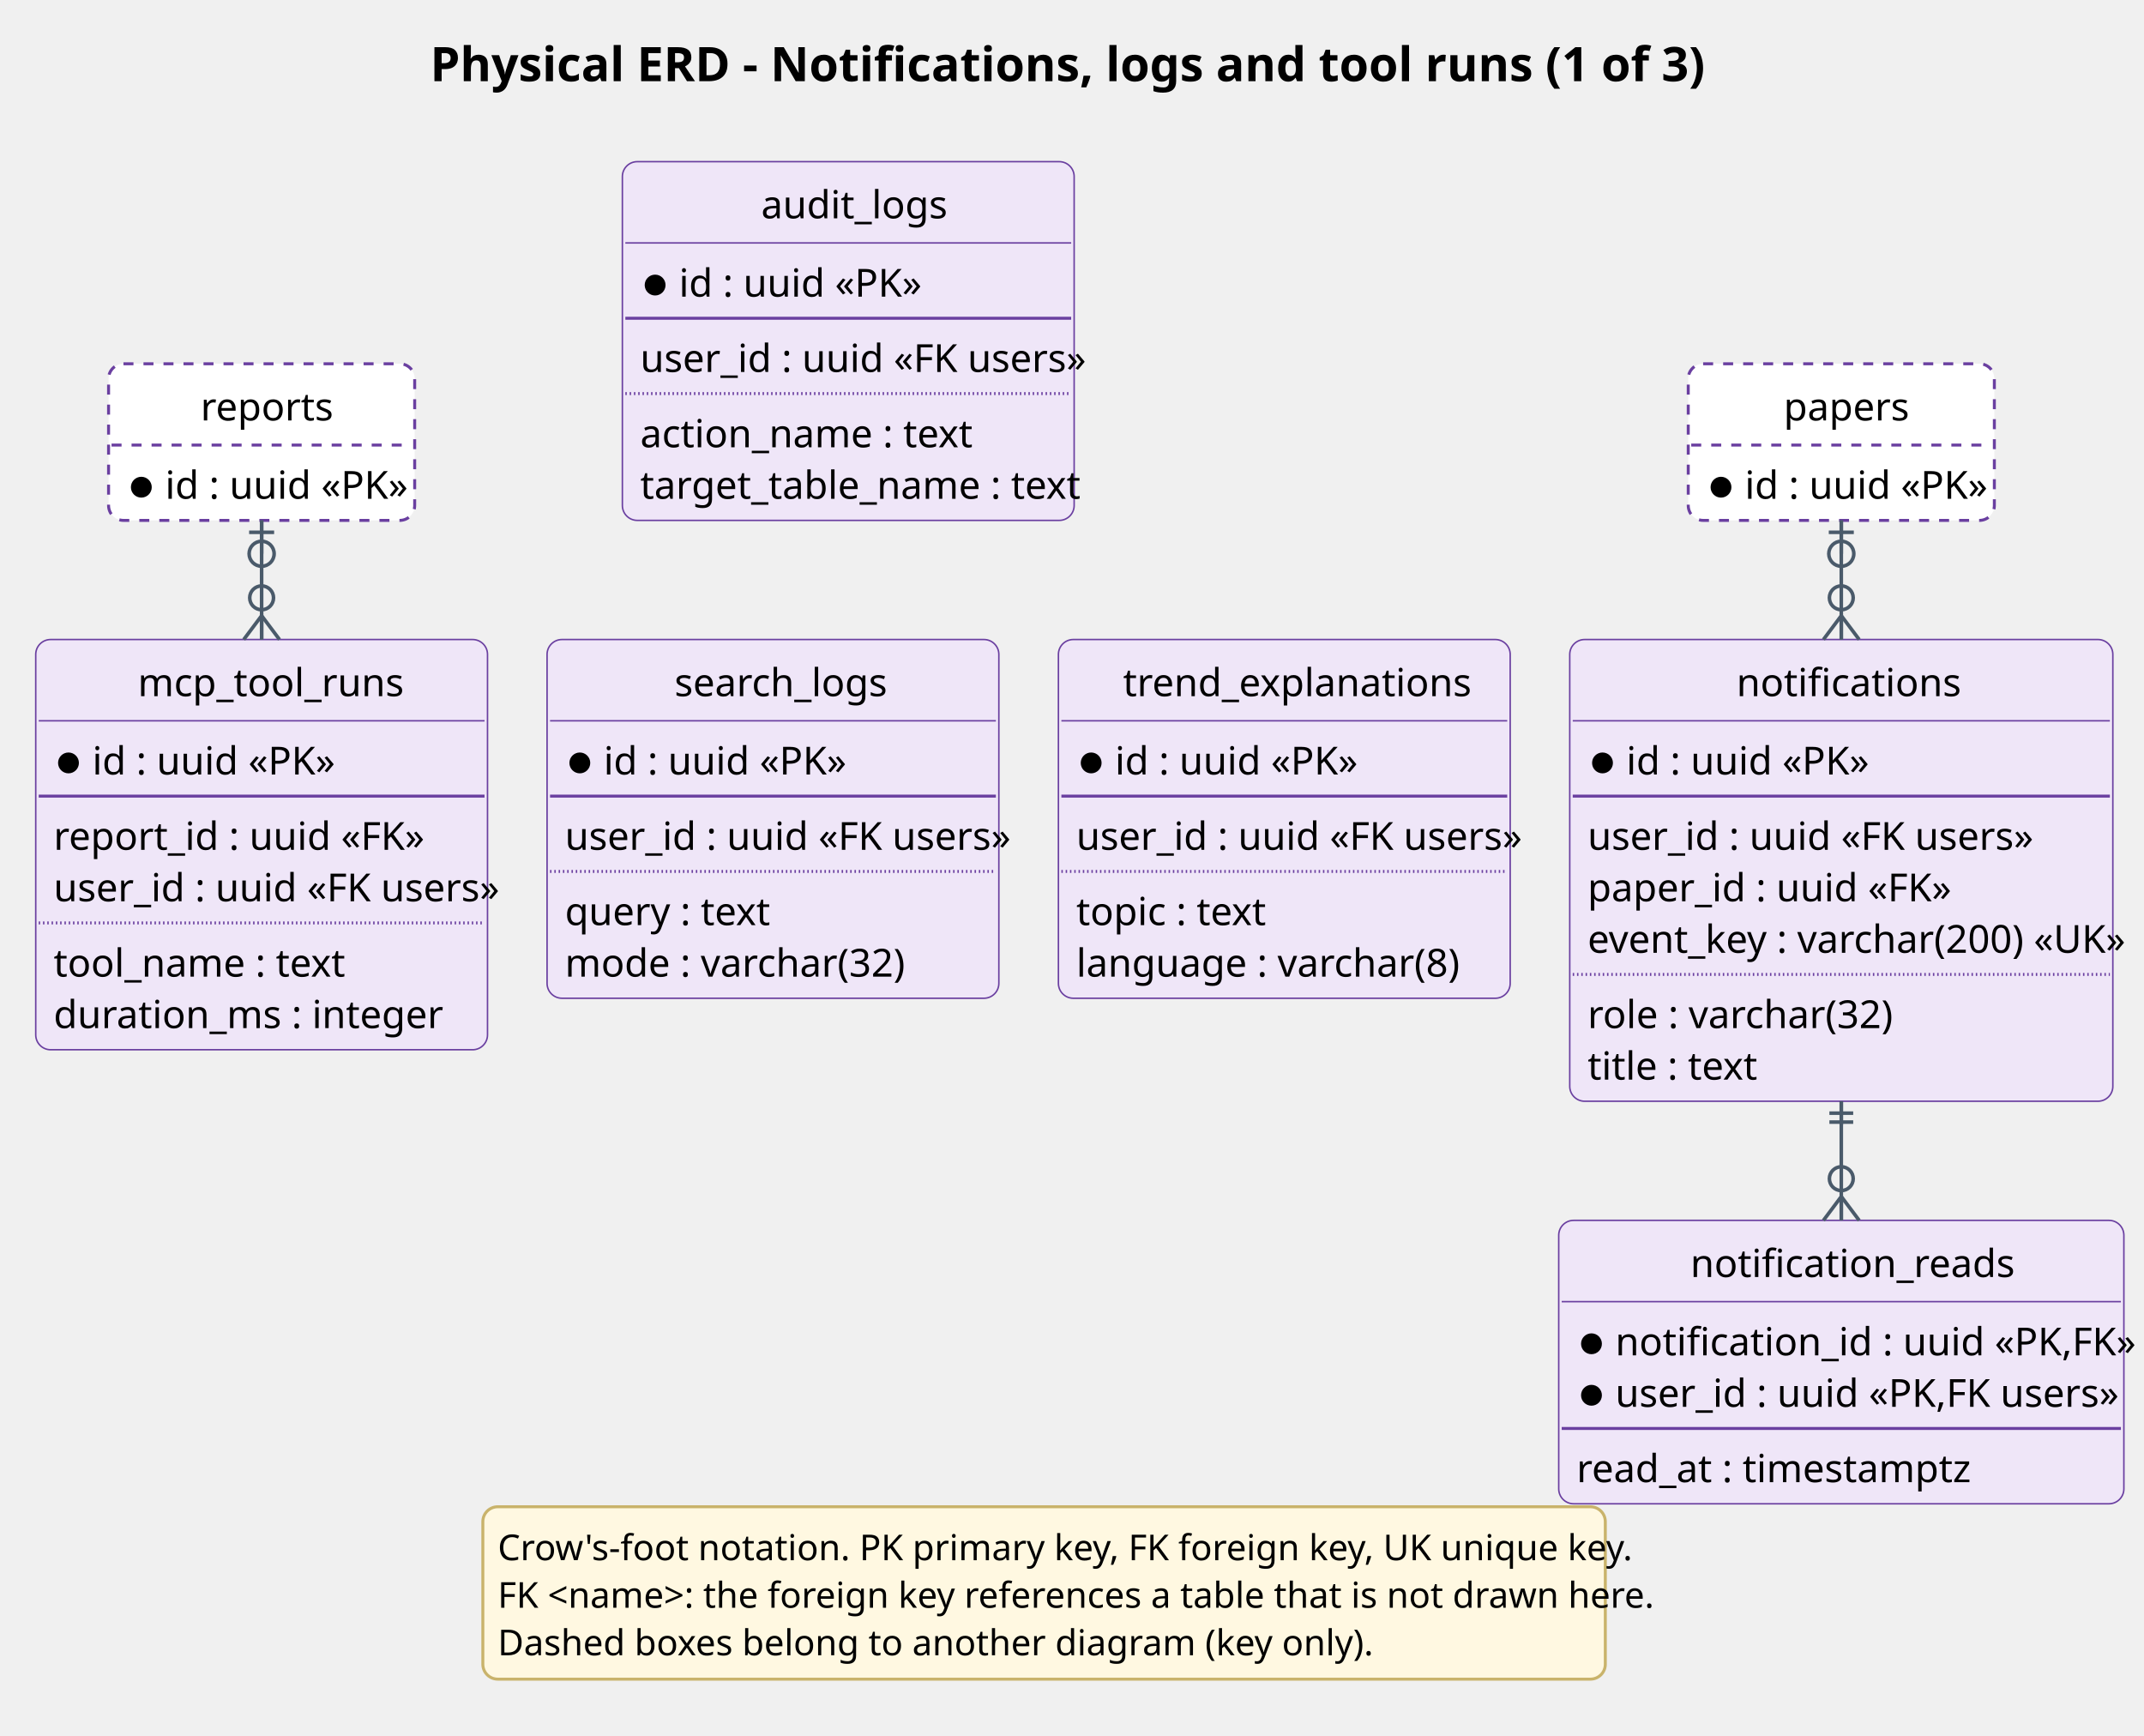
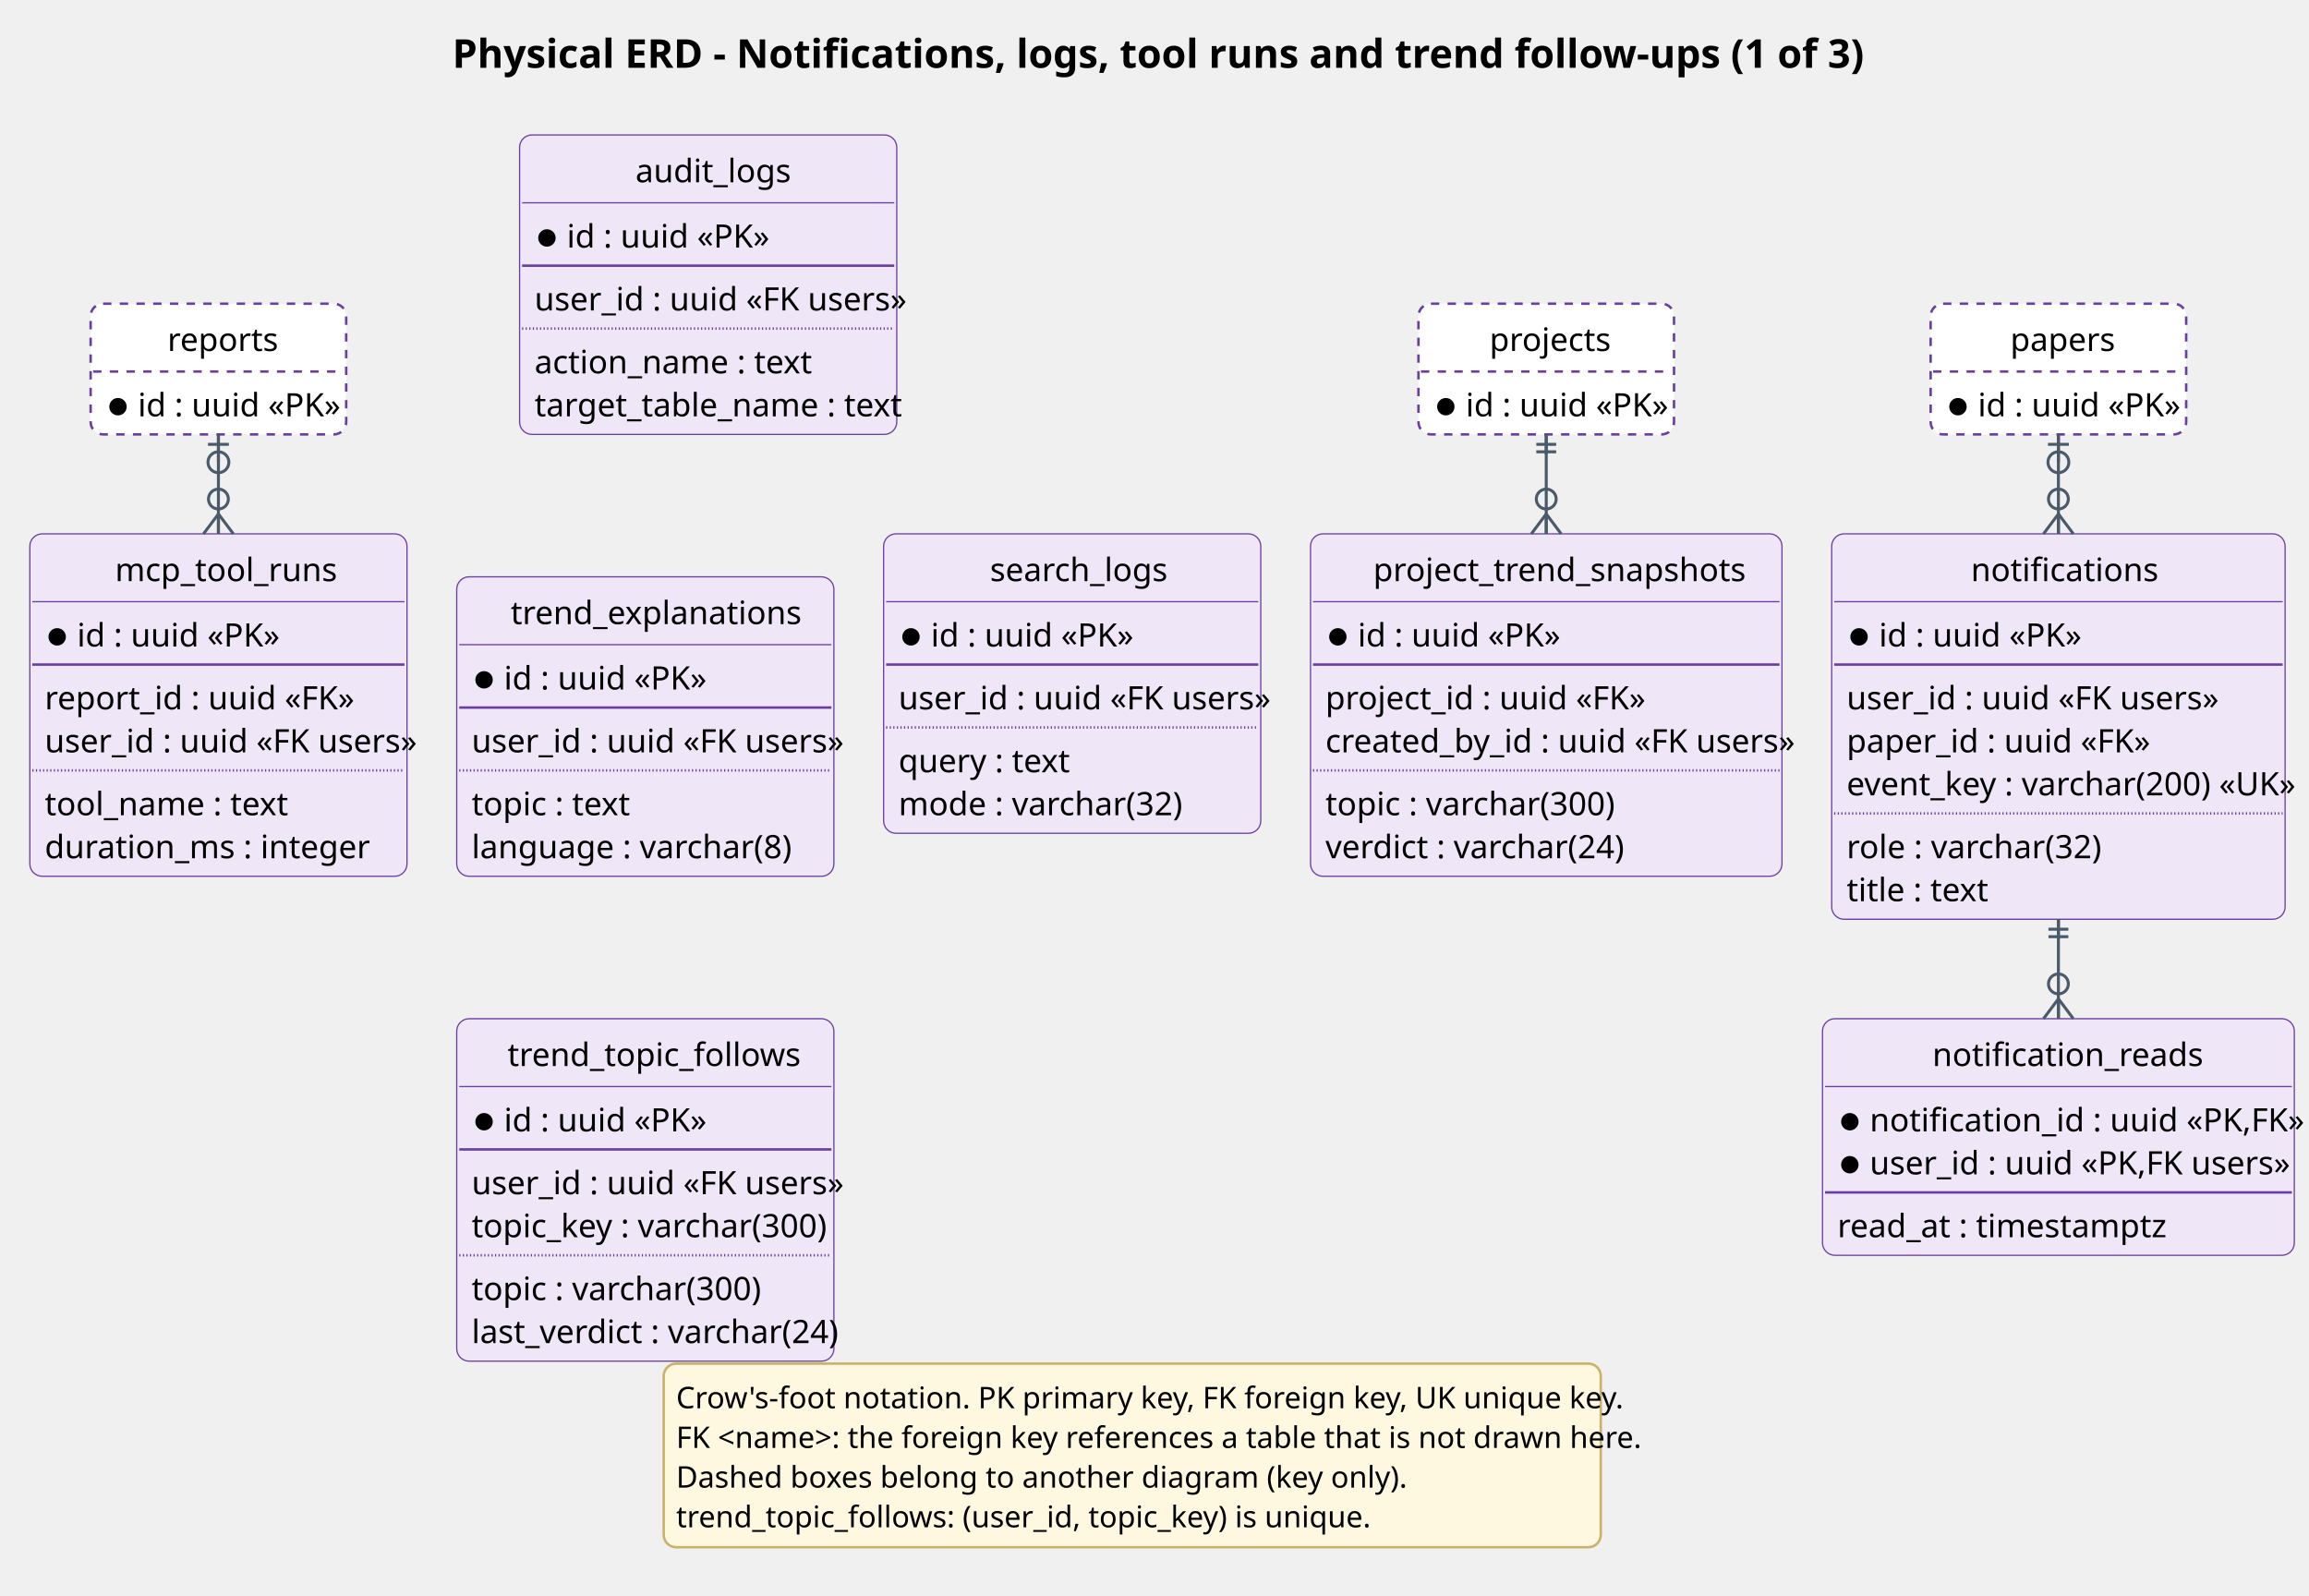
- <svg xmlns="http://www.w3.org/2000/svg" contentStyleType="text/css" height="1214.583px" preserveAspectRatio="none" style="width:1500px;height:1214px;background:#FFFFFF;" version="1.1" viewBox="0 0 1500 1214" width="1500px" zoomAndPan="magnify">
+ <svg xmlns="http://www.w3.org/2000/svg" contentStyleType="text/css" height="1337.5px" preserveAspectRatio="none" style="width:1935px;height:1337px;background:#FFFFFF;" version="1.1" viewBox="0 0 1935 1337" width="1935.417px" zoomAndPan="magnify">
  <defs />
  <g>
-     <text fill="#000000" font-family="Segoe UI" font-size="33.333" font-weight="bold" lengthAdjust="spacing" textLength="859.033" x="300.944" y="56.803">Physical ERD - Notifications, logs and tool runs (1 of 3)</text>
+     <text fill="#000000" font-family="Segoe UI" font-size="33.333" font-weight="bold" lengthAdjust="spacing" textLength="1139.567" x="379.065" y="56.803">Physical ERD - Notifications, logs, tool runs and trend follow-ups (1 of 3)</text>
    <g id="elem_notifications">
-       <rect codeLine="27" fill="#EFE6F8" height="322.994" id="notifications" rx="10.417" ry="10.417" style="stroke:#6A3FA0;stroke-width:1.042;" width="379.966" x="1098.239" y="447.367" />
-       <text fill="#000000" font-family="Segoe UI" font-size="27.083" lengthAdjust="spacing" textLength="146.684" x="1214.88" y="487.01">notifications</text>
-       <line style="stroke:#6A3FA0;stroke-width:1.042;" x1="1100.322" x2="1476.122" y1="504.224" y2="504.224" />
-       <ellipse cx="1121.156" cy="533.693" fill="#000000" rx="6.25" ry="6.25" style="stroke:#000000;stroke-width:2.083;" />
-       <text fill="#000000" font-family="Segoe UI" font-size="27.083" lengthAdjust="spacing" textLength="162.077" x="1137.822" y="541.783">id : uuid «PK»</text>
-       <line style="stroke:#6A3FA0;stroke-width:2.083;" x1="1100.322" x2="1476.122" y1="556.913" y2="556.913" />
-       <text fill="#000000" font-family="Segoe UI" font-size="27.083" lengthAdjust="spacing" textLength="291.08" x="1110.739" y="594.472">user_id : uuid «FK users»</text>
-       <text fill="#000000" font-family="Segoe UI" font-size="27.083" lengthAdjust="spacing" textLength="240.576" x="1110.739" y="630.495">paper_id : uuid «FK»</text>
-       <text fill="#000000" font-family="Segoe UI" font-size="27.083" lengthAdjust="spacing" textLength="354.966" x="1110.739" y="666.518">event_key : varchar(200) «UK»</text>
-       <line style="stroke:#6A3FA0;stroke-width:2.083;stroke-dasharray:1.0,2.0;" x1="1100.322" x2="1476.122" y1="681.649" y2="681.649" />
-       <text fill="#000000" font-family="Segoe UI" font-size="27.083" lengthAdjust="spacing" textLength="199.462" x="1110.739" y="719.208">role : varchar(32)</text>
-       <text fill="#000000" font-family="Segoe UI" font-size="27.083" lengthAdjust="spacing" textLength="111.296" x="1110.739" y="755.231">title : text</text>
+       <rect codeLine="27" fill="#EFE6F8" height="322.994" id="notifications" rx="10.417" ry="10.417" style="stroke:#6A3FA0;stroke-width:1.042;" width="379.966" x="1535.014" y="447.367" />
+       <text fill="#000000" font-family="Segoe UI" font-size="27.083" lengthAdjust="spacing" textLength="146.684" x="1651.655" y="487.01">notifications</text>
+       <line style="stroke:#6A3FA0;stroke-width:1.042;" x1="1537.097" x2="1912.897" y1="504.224" y2="504.224" />
+       <ellipse cx="1557.93" cy="533.693" fill="#000000" rx="6.25" ry="6.25" style="stroke:#000000;stroke-width:2.083;" />
+       <text fill="#000000" font-family="Segoe UI" font-size="27.083" lengthAdjust="spacing" textLength="162.077" x="1574.597" y="541.783">id : uuid «PK»</text>
+       <line style="stroke:#6A3FA0;stroke-width:2.083;" x1="1537.097" x2="1912.897" y1="556.913" y2="556.913" />
+       <text fill="#000000" font-family="Segoe UI" font-size="27.083" lengthAdjust="spacing" textLength="291.08" x="1547.514" y="594.472">user_id : uuid «FK users»</text>
+       <text fill="#000000" font-family="Segoe UI" font-size="27.083" lengthAdjust="spacing" textLength="240.576" x="1547.514" y="630.495">paper_id : uuid «FK»</text>
+       <text fill="#000000" font-family="Segoe UI" font-size="27.083" lengthAdjust="spacing" textLength="354.966" x="1547.514" y="666.518">event_key : varchar(200) «UK»</text>
+       <line style="stroke:#6A3FA0;stroke-width:2.083;stroke-dasharray:1.0,2.0;" x1="1537.097" x2="1912.897" y1="681.649" y2="681.649" />
+       <text fill="#000000" font-family="Segoe UI" font-size="27.083" lengthAdjust="spacing" textLength="199.462" x="1547.514" y="719.208">role : varchar(32)</text>
+       <text fill="#000000" font-family="Segoe UI" font-size="27.083" lengthAdjust="spacing" textLength="111.296" x="1547.514" y="755.231">title : text</text>
    </g>
    <g id="elem_notification_reads">
-       <rect codeLine="37" fill="#EFE6F8" height="198.258" id="notification_reads" rx="10.417" ry="10.417" style="stroke:#6A3FA0;stroke-width:1.042;" width="395.399" x="1090.523" y="853.695" />
-       <text fill="#000000" font-family="Segoe UI" font-size="27.083" lengthAdjust="spacing" textLength="211.232" x="1182.607" y="893.337">notification_reads</text>
-       <line style="stroke:#6A3FA0;stroke-width:1.042;" x1="1092.606" x2="1483.838" y1="910.551" y2="910.551" />
-       <ellipse cx="1113.439" cy="940.021" fill="#000000" rx="6.25" ry="6.25" style="stroke:#000000;stroke-width:2.083;" />
-       <text fill="#000000" font-family="Segoe UI" font-size="27.083" lengthAdjust="spacing" textLength="343.316" x="1130.106" y="948.11">notification_id : uuid «PK,FK»</text>
-       <ellipse cx="1113.439" cy="976.044" fill="#000000" rx="6.25" ry="6.25" style="stroke:#000000;stroke-width:2.083;" />
-       <text fill="#000000" font-family="Segoe UI" font-size="27.083" lengthAdjust="spacing" textLength="327.83" x="1130.106" y="984.133">user_id : uuid «PK,FK users»</text>
-       <line style="stroke:#6A3FA0;stroke-width:2.083;" x1="1092.606" x2="1483.838" y1="999.264" y2="999.264" />
-       <text fill="#000000" font-family="Segoe UI" font-size="27.083" lengthAdjust="spacing" textLength="256.564" x="1103.023" y="1036.822">read_at : timestamptz</text>
+       <rect codeLine="37" fill="#EFE6F8" height="198.258" id="notification_reads" rx="10.417" ry="10.417" style="stroke:#6A3FA0;stroke-width:1.042;" width="395.399" x="1527.297" y="853.695" />
+       <text fill="#000000" font-family="Segoe UI" font-size="27.083" lengthAdjust="spacing" textLength="211.232" x="1619.381" y="893.337">notification_reads</text>
+       <line style="stroke:#6A3FA0;stroke-width:1.042;" x1="1529.381" x2="1920.613" y1="910.551" y2="910.551" />
+       <ellipse cx="1550.214" cy="940.021" fill="#000000" rx="6.25" ry="6.25" style="stroke:#000000;stroke-width:2.083;" />
+       <text fill="#000000" font-family="Segoe UI" font-size="27.083" lengthAdjust="spacing" textLength="343.316" x="1566.881" y="948.11">notification_id : uuid «PK,FK»</text>
+       <ellipse cx="1550.214" cy="976.044" fill="#000000" rx="6.25" ry="6.25" style="stroke:#000000;stroke-width:2.083;" />
+       <text fill="#000000" font-family="Segoe UI" font-size="27.083" lengthAdjust="spacing" textLength="327.83" x="1566.881" y="984.133">user_id : uuid «PK,FK users»</text>
+       <line style="stroke:#6A3FA0;stroke-width:2.083;" x1="1529.381" x2="1920.613" y1="999.264" y2="999.264" />
+       <text fill="#000000" font-family="Segoe UI" font-size="27.083" lengthAdjust="spacing" textLength="256.564" x="1539.797" y="1036.822">read_at : timestamptz</text>
    </g>
    <g id="elem_audit_logs">
      <rect codeLine="43" fill="#EFE6F8" height="250.948" id="audit_logs" rx="10.417" ry="10.417" style="stroke:#6A3FA0;stroke-width:1.042;" width="316.08" x="435.426" y="113.086" />
      <text fill="#000000" font-family="Segoe UI" font-size="27.083" lengthAdjust="spacing" textLength="121.901" x="532.515" y="152.728">audit_logs</text>
      <line style="stroke:#6A3FA0;stroke-width:1.042;" x1="437.51" x2="749.423" y1="169.942" y2="169.942" />
      <ellipse cx="458.343" cy="199.412" fill="#000000" rx="6.25" ry="6.25" style="stroke:#000000;stroke-width:2.083;" />
      <text fill="#000000" font-family="Segoe UI" font-size="27.083" lengthAdjust="spacing" textLength="162.077" x="475.01" y="207.501">id : uuid «PK»</text>
      <line style="stroke:#6A3FA0;stroke-width:2.083;" x1="437.51" x2="749.423" y1="222.632" y2="222.632" />
      <text fill="#000000" font-family="Segoe UI" font-size="27.083" lengthAdjust="spacing" textLength="291.08" x="447.926" y="260.191">user_id : uuid «FK users»</text>
      <line style="stroke:#6A3FA0;stroke-width:2.083;stroke-dasharray:1.0,2.0;" x1="437.51" x2="749.423" y1="275.322" y2="275.322" />
      <text fill="#000000" font-family="Segoe UI" font-size="27.083" lengthAdjust="spacing" textLength="216.72" x="447.926" y="312.88">action_name : text</text>
      <text fill="#000000" font-family="Segoe UI" font-size="27.083" lengthAdjust="spacing" textLength="286.002" x="447.926" y="348.903">target_table_name : text</text>
    </g>
    <g id="elem_search_logs">
-       <rect codeLine="51" fill="#EFE6F8" height="250.948" id="search_logs" rx="10.417" ry="10.417" style="stroke:#6A3FA0;stroke-width:1.042;" width="316.08" x="382.746" y="447.367" />
-       <text fill="#000000" font-family="Segoe UI" font-size="27.083" lengthAdjust="spacing" textLength="137.797" x="471.888" y="487.01">search_logs</text>
-       <line style="stroke:#6A3FA0;stroke-width:1.042;" x1="384.83" x2="696.743" y1="504.224" y2="504.224" />
-       <ellipse cx="405.663" cy="533.693" fill="#000000" rx="6.25" ry="6.25" style="stroke:#000000;stroke-width:2.083;" />
-       <text fill="#000000" font-family="Segoe UI" font-size="27.083" lengthAdjust="spacing" textLength="162.077" x="422.33" y="541.783">id : uuid «PK»</text>
-       <line style="stroke:#6A3FA0;stroke-width:2.083;" x1="384.83" x2="696.743" y1="556.913" y2="556.913" />
-       <text fill="#000000" font-family="Segoe UI" font-size="27.083" lengthAdjust="spacing" textLength="291.08" x="395.246" y="594.472">user_id : uuid «FK users»</text>
-       <line style="stroke:#6A3FA0;stroke-width:2.083;stroke-dasharray:1.0,2.0;" x1="384.83" x2="696.743" y1="609.603" y2="609.603" />
-       <text fill="#000000" font-family="Segoe UI" font-size="27.083" lengthAdjust="spacing" textLength="133.618" x="395.246" y="647.162">query : text</text>
-       <text fill="#000000" font-family="Segoe UI" font-size="27.083" lengthAdjust="spacing" textLength="222.763" x="395.246" y="683.185">mode : varchar(32)</text>
+       <rect codeLine="51" fill="#EFE6F8" height="250.948" id="search_logs" rx="10.417" ry="10.417" style="stroke:#6A3FA0;stroke-width:1.042;" width="316.08" x="740.493" y="447.367" />
+       <text fill="#000000" font-family="Segoe UI" font-size="27.083" lengthAdjust="spacing" textLength="137.797" x="829.634" y="487.01">search_logs</text>
+       <line style="stroke:#6A3FA0;stroke-width:1.042;" x1="742.576" x2="1054.489" y1="504.224" y2="504.224" />
+       <ellipse cx="763.409" cy="533.693" fill="#000000" rx="6.25" ry="6.25" style="stroke:#000000;stroke-width:2.083;" />
+       <text fill="#000000" font-family="Segoe UI" font-size="27.083" lengthAdjust="spacing" textLength="162.077" x="780.076" y="541.783">id : uuid «PK»</text>
+       <line style="stroke:#6A3FA0;stroke-width:2.083;" x1="742.576" x2="1054.489" y1="556.913" y2="556.913" />
+       <text fill="#000000" font-family="Segoe UI" font-size="27.083" lengthAdjust="spacing" textLength="291.08" x="752.993" y="594.472">user_id : uuid «FK users»</text>
+       <line style="stroke:#6A3FA0;stroke-width:2.083;stroke-dasharray:1.0,2.0;" x1="742.576" x2="1054.489" y1="609.603" y2="609.603" />
+       <text fill="#000000" font-family="Segoe UI" font-size="27.083" lengthAdjust="spacing" textLength="133.618" x="752.993" y="647.162">query : text</text>
+       <text fill="#000000" font-family="Segoe UI" font-size="27.083" lengthAdjust="spacing" textLength="222.763" x="752.993" y="683.185">mode : varchar(32)</text>
    </g>
    <g id="elem_mcp_tool_runs">
      <rect codeLine="59" fill="#EFE6F8" height="286.971" id="mcp_tool_runs" rx="10.417" ry="10.417" style="stroke:#6A3FA0;stroke-width:1.042;" width="316.08" x="25" y="447.367" />
      <text fill="#000000" font-family="Segoe UI" font-size="27.083" lengthAdjust="spacing" textLength="173.278" x="96.401" y="487.01">mcp_tool_runs</text>
      <line style="stroke:#6A3FA0;stroke-width:1.042;" x1="27.083" x2="338.996" y1="504.224" y2="504.224" />
      <ellipse cx="47.917" cy="533.693" fill="#000000" rx="6.25" ry="6.25" style="stroke:#000000;stroke-width:2.083;" />
      <text fill="#000000" font-family="Segoe UI" font-size="27.083" lengthAdjust="spacing" textLength="162.077" x="64.583" y="541.783">id : uuid «PK»</text>
      <line style="stroke:#6A3FA0;stroke-width:2.083;" x1="27.083" x2="338.996" y1="556.913" y2="556.913" />
      <text fill="#000000" font-family="Segoe UI" font-size="27.083" lengthAdjust="spacing" textLength="245.337" x="37.5" y="594.472">report_id : uuid «FK»</text>
      <text fill="#000000" font-family="Segoe UI" font-size="27.083" lengthAdjust="spacing" textLength="291.08" x="37.5" y="630.495">user_id : uuid «FK users»</text>
      <line style="stroke:#6A3FA0;stroke-width:2.083;stroke-dasharray:1.0,2.0;" x1="27.083" x2="338.996" y1="645.626" y2="645.626" />
      <text fill="#000000" font-family="Segoe UI" font-size="27.083" lengthAdjust="spacing" textLength="190.972" x="37.5" y="683.185">tool_name : text</text>
      <text fill="#000000" font-family="Segoe UI" font-size="27.083" lengthAdjust="spacing" textLength="252.928" x="37.5" y="719.208">duration_ms : integer</text>
    </g>
    <g id="elem_trend_explanations">
-       <rect codeLine="68" fill="#EFE6F8" height="250.948" id="trend_explanations" rx="10.417" ry="10.417" style="stroke:#6A3FA0;stroke-width:1.042;" width="316.08" x="740.493" y="447.367" />
-       <text fill="#000000" font-family="Segoe UI" font-size="27.083" lengthAdjust="spacing" textLength="225.659" x="785.703" y="487.01">trend_explanations</text>
-       <line style="stroke:#6A3FA0;stroke-width:1.042;" x1="742.576" x2="1054.489" y1="504.224" y2="504.224" />
-       <ellipse cx="763.409" cy="533.693" fill="#000000" rx="6.25" ry="6.25" style="stroke:#000000;stroke-width:2.083;" />
-       <text fill="#000000" font-family="Segoe UI" font-size="27.083" lengthAdjust="spacing" textLength="162.077" x="780.076" y="541.783">id : uuid «PK»</text>
-       <line style="stroke:#6A3FA0;stroke-width:2.083;" x1="742.576" x2="1054.489" y1="556.913" y2="556.913" />
-       <text fill="#000000" font-family="Segoe UI" font-size="27.083" lengthAdjust="spacing" textLength="291.08" x="752.993" y="594.472">user_id : uuid «FK users»</text>
-       <line style="stroke:#6A3FA0;stroke-width:2.083;stroke-dasharray:1.0,2.0;" x1="742.576" x2="1054.489" y1="609.603" y2="609.603" />
-       <text fill="#000000" font-family="Segoe UI" font-size="27.083" lengthAdjust="spacing" textLength="125.697" x="752.993" y="647.162">topic : text</text>
-       <text fill="#000000" font-family="Segoe UI" font-size="27.083" lengthAdjust="spacing" textLength="249.688" x="752.993" y="683.185">language : varchar(8)</text>
+       <rect codeLine="68" fill="#EFE6F8" height="250.948" id="trend_explanations" rx="10.417" ry="10.417" style="stroke:#6A3FA0;stroke-width:1.042;" width="316.08" x="382.746" y="483.39" />
+       <text fill="#000000" font-family="Segoe UI" font-size="27.083" lengthAdjust="spacing" textLength="225.659" x="427.957" y="523.033">trend_explanations</text>
+       <line style="stroke:#6A3FA0;stroke-width:1.042;" x1="384.83" x2="696.743" y1="540.247" y2="540.247" />
+       <ellipse cx="405.663" cy="569.716" fill="#000000" rx="6.25" ry="6.25" style="stroke:#000000;stroke-width:2.083;" />
+       <text fill="#000000" font-family="Segoe UI" font-size="27.083" lengthAdjust="spacing" textLength="162.077" x="422.33" y="577.806">id : uuid «PK»</text>
+       <line style="stroke:#6A3FA0;stroke-width:2.083;" x1="384.83" x2="696.743" y1="592.936" y2="592.936" />
+       <text fill="#000000" font-family="Segoe UI" font-size="27.083" lengthAdjust="spacing" textLength="291.08" x="395.246" y="630.495">user_id : uuid «FK users»</text>
+       <line style="stroke:#6A3FA0;stroke-width:2.083;stroke-dasharray:1.0,2.0;" x1="384.83" x2="696.743" y1="645.626" y2="645.626" />
+       <text fill="#000000" font-family="Segoe UI" font-size="27.083" lengthAdjust="spacing" textLength="125.697" x="395.246" y="683.185">topic : text</text>
+       <text fill="#000000" font-family="Segoe UI" font-size="27.083" lengthAdjust="spacing" textLength="249.688" x="395.246" y="719.208">language : varchar(8)</text>
+     </g>
+     <g id="elem_trend_topic_follows">
+       <rect codeLine="76" fill="#EFE6F8" height="286.971" id="trend_topic_follows" rx="10.417" ry="10.417" style="stroke:#6A3FA0;stroke-width:1.042;" width="316.08" x="382.746" y="853.695" />
+       <text fill="#000000" font-family="Segoe UI" font-size="27.083" lengthAdjust="spacing" textLength="230.949" x="425.312" y="893.337">trend_topic_follows</text>
+       <line style="stroke:#6A3FA0;stroke-width:1.042;" x1="384.83" x2="696.743" y1="910.551" y2="910.551" />
+       <ellipse cx="405.663" cy="940.021" fill="#000000" rx="6.25" ry="6.25" style="stroke:#000000;stroke-width:2.083;" />
+       <text fill="#000000" font-family="Segoe UI" font-size="27.083" lengthAdjust="spacing" textLength="162.077" x="422.33" y="948.11">id : uuid «PK»</text>
+       <line style="stroke:#6A3FA0;stroke-width:2.083;" x1="384.83" x2="696.743" y1="963.241" y2="963.241" />
+       <text fill="#000000" font-family="Segoe UI" font-size="27.083" lengthAdjust="spacing" textLength="291.08" x="395.246" y="1000.8">user_id : uuid «FK users»</text>
+       <text fill="#000000" font-family="Segoe UI" font-size="27.083" lengthAdjust="spacing" textLength="280.064" x="395.246" y="1036.822">topic_key : varchar(300)</text>
+       <line style="stroke:#6A3FA0;stroke-width:2.083;stroke-dasharray:1.0,2.0;" x1="384.83" x2="696.743" y1="1051.953" y2="1051.953" />
+       <text fill="#000000" font-family="Segoe UI" font-size="27.083" lengthAdjust="spacing" textLength="228.092" x="395.246" y="1089.512">topic : varchar(300)</text>
+       <text fill="#000000" font-family="Segoe UI" font-size="27.083" lengthAdjust="spacing" textLength="286.451" x="395.246" y="1125.535">last_verdict : varchar(24)</text>
+     </g>
+     <g id="elem_project_trend_snapshots">
+       <rect codeLine="85" fill="#EFE6F8" height="286.971" id="project_trend_snapshots" rx="10.417" ry="10.417" style="stroke:#6A3FA0;stroke-width:1.042;" width="395.108" x="1098.239" y="447.367" />
+       <text fill="#000000" font-family="Segoe UI" font-size="27.083" lengthAdjust="spacing" textLength="290.009" x="1150.789" y="487.01">project_trend_snapshots</text>
+       <line style="stroke:#6A3FA0;stroke-width:1.042;" x1="1100.322" x2="1491.264" y1="504.224" y2="504.224" />
+       <ellipse cx="1121.156" cy="533.693" fill="#000000" rx="6.25" ry="6.25" style="stroke:#000000;stroke-width:2.083;" />
+       <text fill="#000000" font-family="Segoe UI" font-size="27.083" lengthAdjust="spacing" textLength="162.077" x="1137.822" y="541.783">id : uuid «PK»</text>
+       <line style="stroke:#6A3FA0;stroke-width:2.083;" x1="1100.322" x2="1491.264" y1="556.913" y2="556.913" />
+       <text fill="#000000" font-family="Segoe UI" font-size="27.083" lengthAdjust="spacing" textLength="254.991" x="1110.739" y="594.472">project_id : uuid «FK»</text>
+       <text fill="#000000" font-family="Segoe UI" font-size="27.083" lengthAdjust="spacing" textLength="370.108" x="1110.739" y="630.495">created_by_id : uuid «FK users»</text>
+       <line style="stroke:#6A3FA0;stroke-width:2.083;stroke-dasharray:1.0,2.0;" x1="1100.322" x2="1491.264" y1="645.626" y2="645.626" />
+       <text fill="#000000" font-family="Segoe UI" font-size="27.083" lengthAdjust="spacing" textLength="228.092" x="1110.739" y="683.185">topic : varchar(300)</text>
+       <text fill="#000000" font-family="Segoe UI" font-size="27.083" lengthAdjust="spacing" textLength="234.202" x="1110.739" y="719.208">verdict : varchar(24)</text>
+     </g>
+     <g id="elem_projects">
+       <rect codeLine="94" fill="#FFFFFF" height="109.546" id="projects" rx="10.417" ry="10.417" style="stroke:#6A3FA0;stroke-width:2.083;stroke-dasharray:7.0,7.0;" width="214.16" x="1188.713" y="254.488" />
+       <text fill="#000000" font-family="Segoe UI" font-size="27.083" lengthAdjust="spacing" textLength="95.109" x="1248.239" y="294.13">projects</text>
+       <line style="stroke:#6A3FA0;stroke-width:2.083;stroke-dasharray:7.0,7.0;" x1="1190.796" x2="1400.79" y1="311.344" y2="311.344" />
+       <ellipse cx="1211.63" cy="340.814" fill="#000000" rx="6.25" ry="6.25" style="stroke:#000000;stroke-width:2.083;" />
+       <text fill="#000000" font-family="Segoe UI" font-size="27.083" lengthAdjust="spacing" textLength="162.077" x="1228.296" y="348.903">id : uuid «PK»</text>
    </g>
    <g id="elem_papers">
-       <rect codeLine="76" fill="#FFFFFF" height="109.546" id="papers" rx="10.417" ry="10.417" style="stroke:#6A3FA0;stroke-width:2.083;stroke-dasharray:7.0,7.0;" width="214.16" x="1181.142" y="254.488" />
-       <text fill="#000000" font-family="Segoe UI" font-size="27.083" lengthAdjust="spacing" textLength="80.695" x="1247.875" y="294.13">papers</text>
-       <line style="stroke:#6A3FA0;stroke-width:2.083;stroke-dasharray:7.0,7.0;" x1="1183.226" x2="1393.219" y1="311.344" y2="311.344" />
-       <ellipse cx="1204.059" cy="340.814" fill="#000000" rx="6.25" ry="6.25" style="stroke:#000000;stroke-width:2.083;" />
-       <text fill="#000000" font-family="Segoe UI" font-size="27.083" lengthAdjust="spacing" textLength="162.077" x="1220.726" y="348.903">id : uuid «PK»</text>
+       <rect codeLine="97" fill="#FFFFFF" height="109.546" id="papers" rx="10.417" ry="10.417" style="stroke:#6A3FA0;stroke-width:2.083;stroke-dasharray:7.0,7.0;" width="214.16" x="1617.917" y="254.488" />
+       <text fill="#000000" font-family="Segoe UI" font-size="27.083" lengthAdjust="spacing" textLength="80.695" x="1684.65" y="294.13">papers</text>
+       <line style="stroke:#6A3FA0;stroke-width:2.083;stroke-dasharray:7.0,7.0;" x1="1620" x2="1829.994" y1="311.344" y2="311.344" />
+       <ellipse cx="1640.833" cy="340.814" fill="#000000" rx="6.25" ry="6.25" style="stroke:#000000;stroke-width:2.083;" />
+       <text fill="#000000" font-family="Segoe UI" font-size="27.083" lengthAdjust="spacing" textLength="162.077" x="1657.5" y="348.903">id : uuid «PK»</text>
    </g>
    <g id="elem_reports">
-       <rect codeLine="79" fill="#FFFFFF" height="109.546" id="reports" rx="10.417" ry="10.417" style="stroke:#6A3FA0;stroke-width:2.083;stroke-dasharray:7.0,7.0;" width="214.16" x="75.96" y="254.488" />
+       <rect codeLine="100" fill="#FFFFFF" height="109.546" id="reports" rx="10.417" ry="10.417" style="stroke:#6A3FA0;stroke-width:2.083;stroke-dasharray:7.0,7.0;" width="214.16" x="75.96" y="254.488" />
      <text fill="#000000" font-family="Segoe UI" font-size="27.083" lengthAdjust="spacing" textLength="85.455" x="140.312" y="294.13">reports</text>
      <line style="stroke:#6A3FA0;stroke-width:2.083;stroke-dasharray:7.0,7.0;" x1="78.043" x2="288.037" y1="311.344" y2="311.344" />
      <ellipse cx="98.876" cy="340.814" fill="#000000" rx="6.25" ry="6.25" style="stroke:#000000;stroke-width:2.083;" />
      <text fill="#000000" font-family="Segoe UI" font-size="27.083" lengthAdjust="spacing" textLength="162.077" x="115.543" y="348.903">id : uuid «PK»</text>
    </g>
-     <line style="stroke:#4A5A6A;stroke-width:2.5;" x1="1288.222" x2="1288.222" y1="770.361" y2="853.695" />
-     <line style="stroke:#4A5A6A;stroke-width:2.5;" x1="1288.222" x2="1300.722" y1="837.028" y2="853.695" />
-     <line style="stroke:#4A5A6A;stroke-width:2.5;" x1="1288.222" x2="1275.722" y1="837.028" y2="853.695" />
-     <line style="stroke:#4A5A6A;stroke-width:2.5;" x1="1288.222" x2="1288.222" y1="837.028" y2="853.695" />
-     <ellipse cx="1288.222" cy="824.528" fill="none" rx="8.333" ry="8.333" style="stroke:#4A5A6A;stroke-width:2.5;" />
-     <line style="stroke:#4A5A6A;stroke-width:2.5;" x1="1279.889" x2="1296.556" y1="778.695" y2="778.695" />
-     <line style="stroke:#4A5A6A;stroke-width:2.5;" x1="1279.889" x2="1296.556" y1="784.945" y2="784.945" />
-     <line style="stroke:#4A5A6A;stroke-width:2.5;" x1="1288.222" x2="1288.222" y1="787.028" y2="770.361" />
-     <line style="stroke:#4A5A6A;stroke-width:2.5;" x1="1288.222" x2="1288.222" y1="364.034" y2="447.367" />
-     <line style="stroke:#4A5A6A;stroke-width:2.5;" x1="1288.222" x2="1300.722" y1="430.701" y2="447.367" />
-     <line style="stroke:#4A5A6A;stroke-width:2.5;" x1="1288.222" x2="1275.722" y1="430.701" y2="447.367" />
-     <line style="stroke:#4A5A6A;stroke-width:2.5;" x1="1288.222" x2="1288.222" y1="430.701" y2="447.367" />
-     <ellipse cx="1288.222" cy="418.201" fill="none" rx="8.333" ry="8.333" style="stroke:#4A5A6A;stroke-width:2.5;" />
-     <line style="stroke:#4A5A6A;stroke-width:2.5;" x1="1288.222" x2="1288.222" y1="387.367" y2="364.034" />
-     <ellipse cx="1288.222" cy="387.367" fill="none" rx="8.75" ry="8.75" style="stroke:#4A5A6A;stroke-width:2.5;" />
-     <line style="stroke:#4A5A6A;stroke-width:2.5;" x1="1279.472" x2="1296.972" y1="372.367" y2="372.367" />
+     <line style="stroke:#4A5A6A;stroke-width:2.5;" x1="1724.997" x2="1724.997" y1="770.361" y2="853.695" />
+     <line style="stroke:#4A5A6A;stroke-width:2.5;" x1="1724.997" x2="1737.497" y1="837.028" y2="853.695" />
+     <line style="stroke:#4A5A6A;stroke-width:2.5;" x1="1724.997" x2="1712.497" y1="837.028" y2="853.695" />
+     <line style="stroke:#4A5A6A;stroke-width:2.5;" x1="1724.997" x2="1724.997" y1="837.028" y2="853.695" />
+     <ellipse cx="1724.997" cy="824.528" fill="none" rx="8.333" ry="8.333" style="stroke:#4A5A6A;stroke-width:2.5;" />
+     <line style="stroke:#4A5A6A;stroke-width:2.5;" x1="1716.664" x2="1733.33" y1="778.695" y2="778.695" />
+     <line style="stroke:#4A5A6A;stroke-width:2.5;" x1="1716.664" x2="1733.33" y1="784.945" y2="784.945" />
+     <line style="stroke:#4A5A6A;stroke-width:2.5;" x1="1724.997" x2="1724.997" y1="787.028" y2="770.361" />
+     <line style="stroke:#4A5A6A;stroke-width:2.5;" x1="1724.997" x2="1724.997" y1="364.034" y2="447.367" />
+     <line style="stroke:#4A5A6A;stroke-width:2.5;" x1="1724.997" x2="1737.497" y1="430.701" y2="447.367" />
+     <line style="stroke:#4A5A6A;stroke-width:2.5;" x1="1724.997" x2="1712.497" y1="430.701" y2="447.367" />
+     <line style="stroke:#4A5A6A;stroke-width:2.5;" x1="1724.997" x2="1724.997" y1="430.701" y2="447.367" />
+     <ellipse cx="1724.997" cy="418.201" fill="none" rx="8.333" ry="8.333" style="stroke:#4A5A6A;stroke-width:2.5;" />
+     <line style="stroke:#4A5A6A;stroke-width:2.5;" x1="1724.997" x2="1724.997" y1="387.367" y2="364.034" />
+     <ellipse cx="1724.997" cy="387.367" fill="none" rx="8.75" ry="8.75" style="stroke:#4A5A6A;stroke-width:2.5;" />
+     <line style="stroke:#4A5A6A;stroke-width:2.5;" x1="1716.247" x2="1733.747" y1="372.367" y2="372.367" />
    <line style="stroke:#4A5A6A;stroke-width:2.5;" x1="183.04" x2="183.04" y1="364.034" y2="447.367" />
    <line style="stroke:#4A5A6A;stroke-width:2.5;" x1="183.04" x2="195.54" y1="430.701" y2="447.367" />
    <line style="stroke:#4A5A6A;stroke-width:2.5;" x1="183.04" x2="170.54" y1="430.701" y2="447.367" />
    <line style="stroke:#4A5A6A;stroke-width:2.5;" x1="183.04" x2="183.04" y1="430.701" y2="447.367" />
    <ellipse cx="183.04" cy="418.201" fill="none" rx="8.333" ry="8.333" style="stroke:#4A5A6A;stroke-width:2.5;" />
    <line style="stroke:#4A5A6A;stroke-width:2.5;" x1="183.04" x2="183.04" y1="387.367" y2="364.034" />
    <ellipse cx="183.04" cy="387.367" fill="none" rx="8.75" ry="8.75" style="stroke:#4A5A6A;stroke-width:2.5;" />
    <line style="stroke:#4A5A6A;stroke-width:2.5;" x1="174.29" x2="191.79" y1="372.367" y2="372.367" />
-     <rect fill="#FFF8E1" height="120.589" id="_legend" rx="10.417" ry="10.417" style="stroke:#C9B36B;stroke-width:2.083;" width="785.311" x="337.805" y="1054.036" />
-     <text fill="#000000" font-family="Segoe UI" font-size="25" lengthAdjust="spacing" textLength="751.929" x="348.222" y="1091.431">Crow's-foot notation. PK primary key, FK foreign key, UK unique key.</text>
-     <text fill="#000000" font-family="Segoe UI" font-size="25" lengthAdjust="spacing" textLength="764.477" x="348.222" y="1124.683">FK &lt;name&gt;: the foreign key references a table that is not drawn here.</text>
-     <text fill="#000000" font-family="Segoe UI" font-size="25" lengthAdjust="spacing" textLength="577.82" x="348.222" y="1157.935">Dashed boxes belong to another diagram (key only).</text>
+     <line style="stroke:#4A5A6A;stroke-width:2.5;" x1="1295.793" x2="1295.793" y1="364.034" y2="447.367" />
+     <line style="stroke:#4A5A6A;stroke-width:2.5;" x1="1295.793" x2="1308.293" y1="430.701" y2="447.367" />
+     <line style="stroke:#4A5A6A;stroke-width:2.5;" x1="1295.793" x2="1283.293" y1="430.701" y2="447.367" />
+     <line style="stroke:#4A5A6A;stroke-width:2.5;" x1="1295.793" x2="1295.793" y1="430.701" y2="447.367" />
+     <ellipse cx="1295.793" cy="418.201" fill="none" rx="8.333" ry="8.333" style="stroke:#4A5A6A;stroke-width:2.5;" />
+     <line style="stroke:#4A5A6A;stroke-width:2.5;" x1="1287.46" x2="1304.127" y1="372.367" y2="372.367" />
+     <line style="stroke:#4A5A6A;stroke-width:2.5;" x1="1287.46" x2="1304.127" y1="378.617" y2="378.617" />
+     <line style="stroke:#4A5A6A;stroke-width:2.5;" x1="1295.793" x2="1295.793" y1="380.701" y2="364.034" />
+     <rect fill="#FFF8E1" height="153.841" id="_legend" rx="10.417" ry="10.417" style="stroke:#C9B36B;stroke-width:2.083;" width="785.311" x="556.193" y="1142.749" />
+     <text fill="#000000" font-family="Segoe UI" font-size="25" lengthAdjust="spacing" textLength="751.929" x="566.609" y="1180.143">Crow's-foot notation. PK primary key, FK foreign key, UK unique key.</text>
+     <text fill="#000000" font-family="Segoe UI" font-size="25" lengthAdjust="spacing" textLength="764.477" x="566.609" y="1213.395">FK &lt;name&gt;: the foreign key references a table that is not drawn here.</text>
+     <text fill="#000000" font-family="Segoe UI" font-size="25" lengthAdjust="spacing" textLength="577.82" x="566.609" y="1246.647">Dashed boxes belong to another diagram (key only).</text>
+     <text fill="#000000" font-family="Segoe UI" font-size="25" lengthAdjust="spacing" textLength="545.947" x="566.609" y="1279.899">trend_topic_follows: (user_id, topic_key) is unique.</text>
  </g>
</svg>
